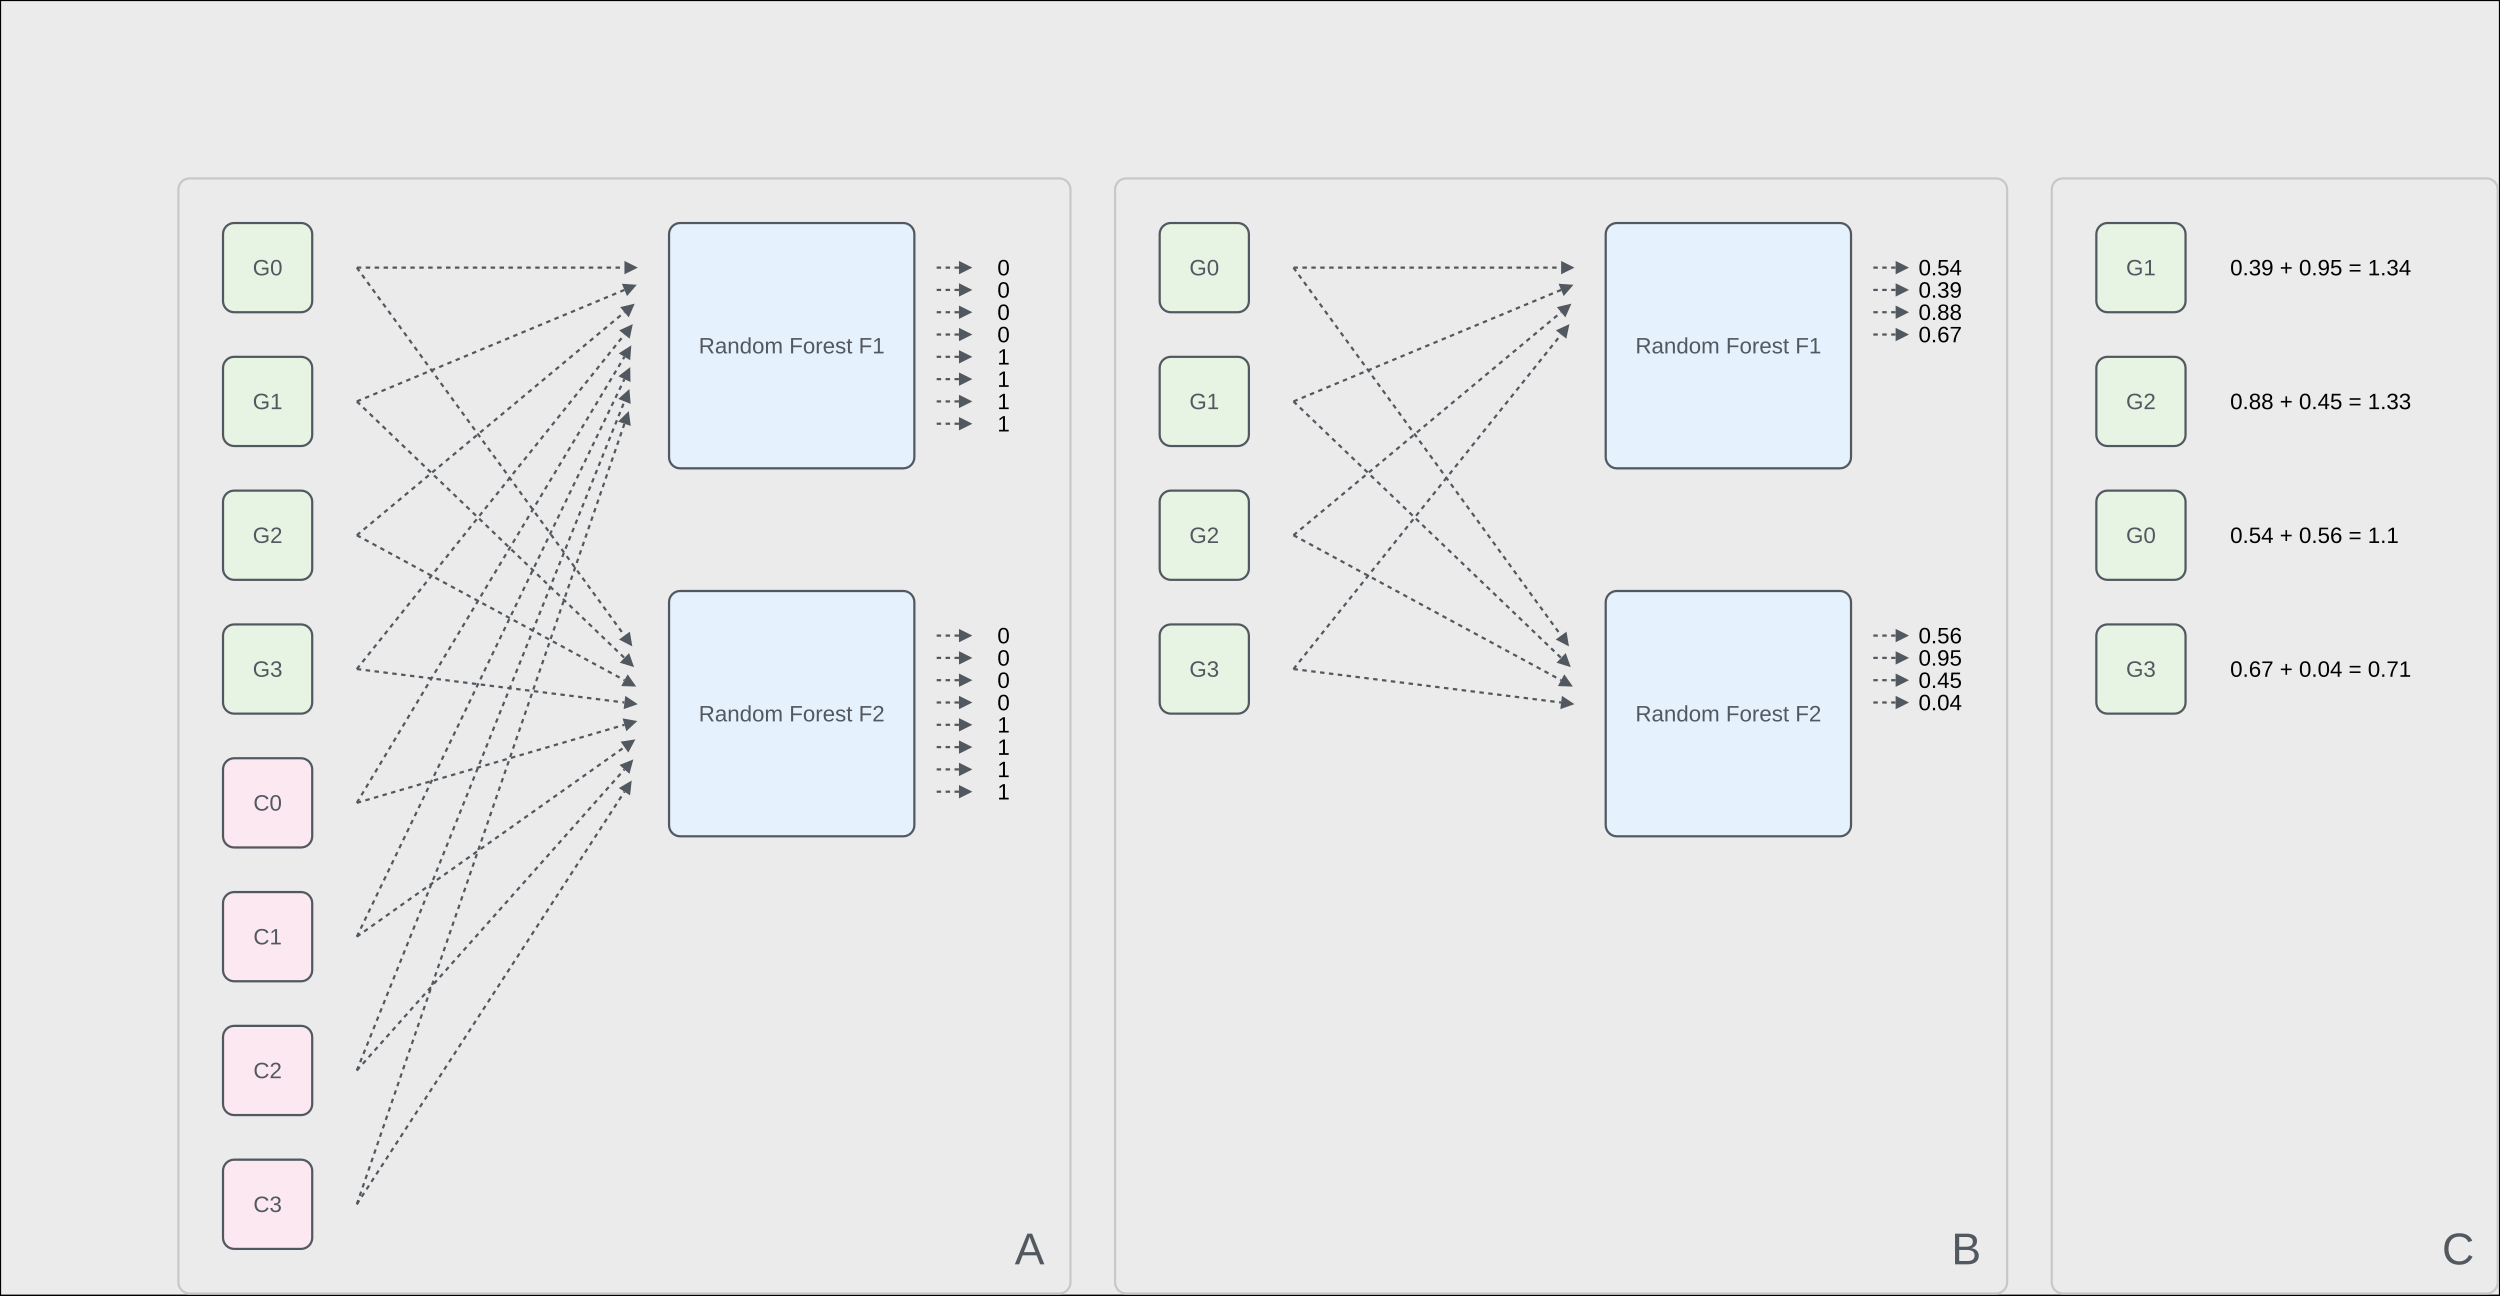
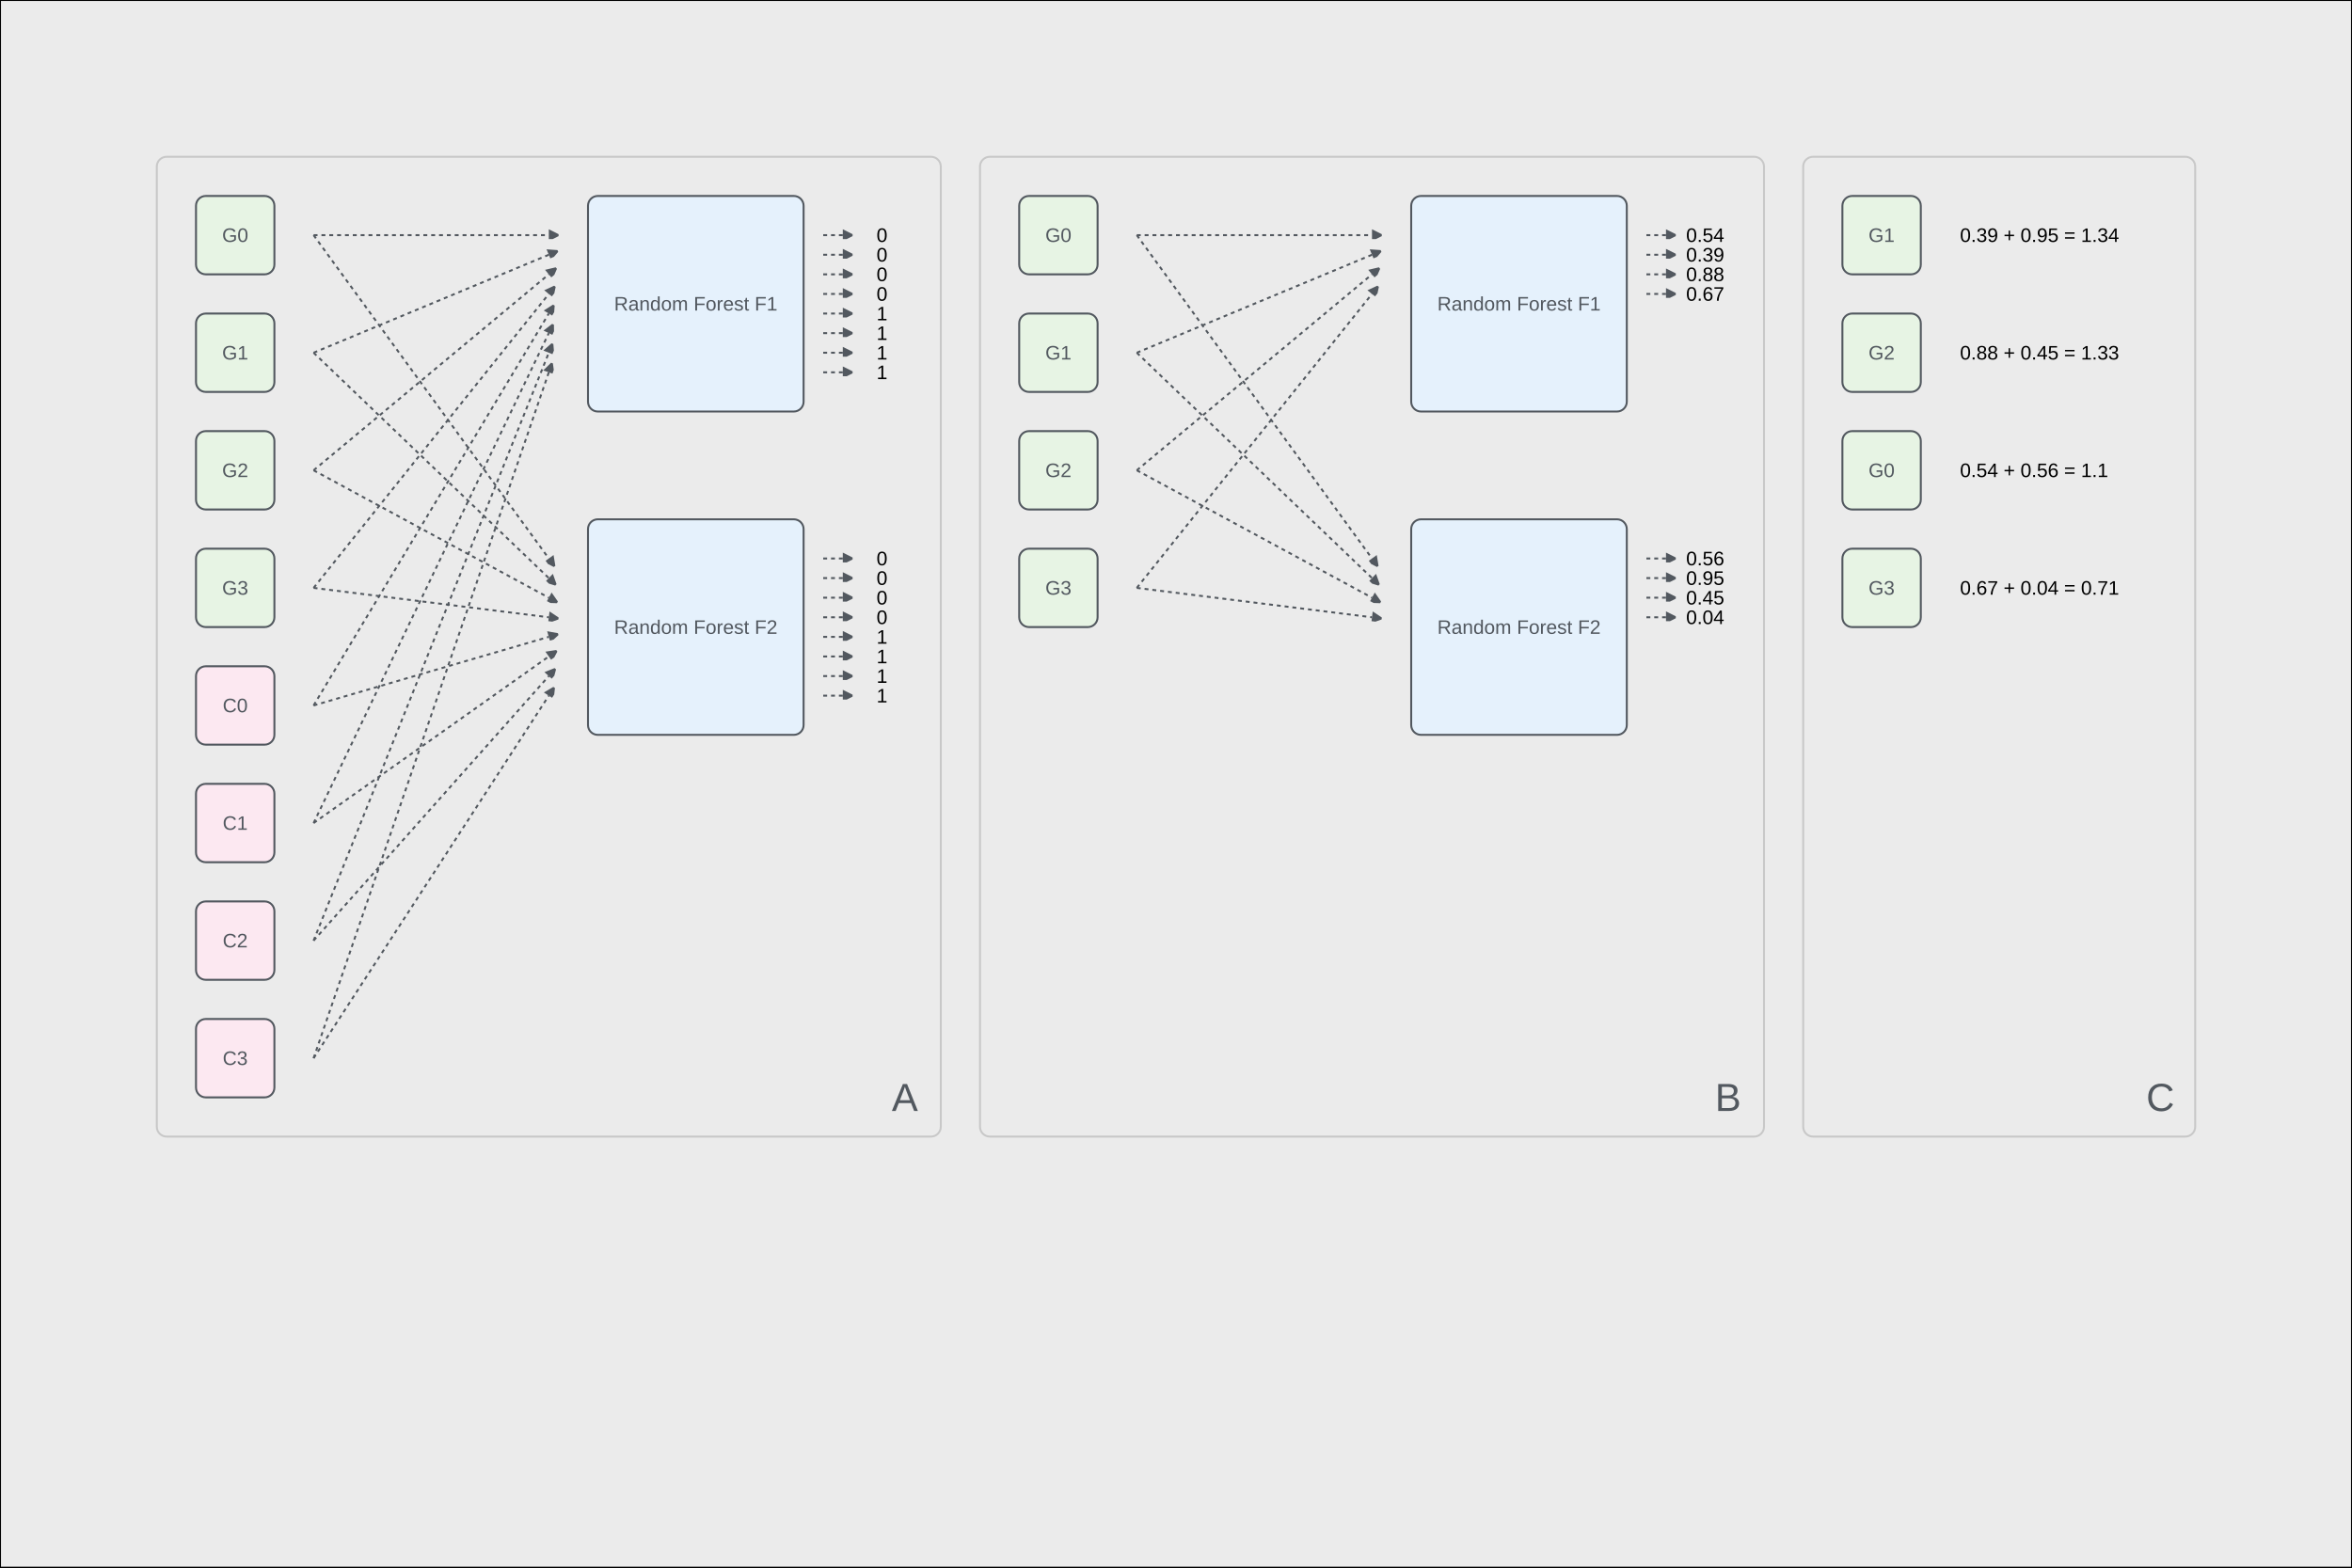
- <svg xmlns="http://www.w3.org/2000/svg" baseProfile="full" height="100%" version="1.1" width="100%">
+ <svg xmlns="http://www.w3.org/2000/svg" baseProfile="full" height="800" version="1.1" width="1200">
  <defs>
-     <marker id="arrow" markerHeight="10" markerUnits="strokeWidth" markerWidth="10" orient="auto" refX="0" refY="3">
+     <marker id="arrow" markerHeight="5" markerUnits="strokeWidth" markerWidth="5" orient="auto" refX="0" refY="3">
      <path d="M0,0 L0,6 L6,3 z" fill="rgb(82,88,95)" />
    </marker>
  </defs>
-   <rect fill="rgb(235,235,235)" height="100%" stroke="black" width="100%" x="0" y="0" />
+   <rect fill="rgb(235,235,235)" height="800" stroke="black" width="1200" x="0" y="0" />
  <rect fill="rgb(231,244,228)" height="40" rx="5" ry="5" stroke="rgb(82,88,95)" width="40" x="100" y="100.0" />
  <text fill="rgb(82,88,95)" font-size="10" style="font-family:Arial; dominant-baseline:central; text-anchor:middle" x="120.0" y="120.0">G0</text>
  <rect fill="rgb(231,244,228)" height="40" rx="5" ry="5" stroke="rgb(82,88,95)" width="40" x="100" y="160.0" />
  <text fill="rgb(82,88,95)" font-size="10" style="font-family:Arial; dominant-baseline:central; text-anchor:middle" x="120.0" y="180.0">G1</text>
  <rect fill="rgb(231,244,228)" height="40" rx="5" ry="5" stroke="rgb(82,88,95)" width="40" x="100" y="220.0" />
  <text fill="rgb(82,88,95)" font-size="10" style="font-family:Arial; dominant-baseline:central; text-anchor:middle" x="120.0" y="240.0">G2</text>
  <rect fill="rgb(231,244,228)" height="40" rx="5" ry="5" stroke="rgb(82,88,95)" width="40" x="100" y="280.0" />
  <text fill="rgb(82,88,95)" font-size="10" style="font-family:Arial; dominant-baseline:central; text-anchor:middle" x="120.0" y="300.0">G3</text>
  <rect fill="rgb(252,232,241)" height="40" rx="5" ry="5" stroke="rgb(82,88,95)" width="40" x="100" y="340.0" />
  <text fill="rgb(82,88,95)" font-size="10" style="font-family:Arial; dominant-baseline:central; text-anchor:middle" x="120.0" y="360.0">C0</text>
  <rect fill="rgb(252,232,241)" height="40" rx="5" ry="5" stroke="rgb(82,88,95)" width="40" x="100" y="400.0" />
  <text fill="rgb(82,88,95)" font-size="10" style="font-family:Arial; dominant-baseline:central; text-anchor:middle" x="120.0" y="420.0">C1</text>
  <rect fill="rgb(252,232,241)" height="40" rx="5" ry="5" stroke="rgb(82,88,95)" width="40" x="100" y="460.0" />
  <text fill="rgb(82,88,95)" font-size="10" style="font-family:Arial; dominant-baseline:central; text-anchor:middle" x="120.0" y="480.0">C2</text>
  <rect fill="rgb(252,232,241)" height="40" rx="5" ry="5" stroke="rgb(82,88,95)" width="40" x="100" y="520.0" />
  <text fill="rgb(82,88,95)" font-size="10" style="font-family:Arial; dominant-baseline:central; text-anchor:middle" x="120.0" y="540.0">C3</text>
  <rect fill="rgb(229,241,252)" height="110" rx="5" ry="5" stroke="rgb(82,88,95)" width="110" x="300" y="100.0" />
  <text fill="rgb(82,88,95)" font-size="10" style="font-family:Arial; dominant-baseline:central; text-anchor:middle" x="355.0" y="155.0">Random Forest F1</text>
  <rect fill="rgb(229,241,252)" height="110" rx="5" ry="5" stroke="rgb(82,88,95)" width="110" x="300" y="265.0" />
  <text fill="rgb(82,88,95)" font-size="10" style="font-family:Arial; dominant-baseline:central; text-anchor:middle" x="355.0" y="320.0">Random Forest F2</text>
  <line marker-end="url(#arrow)" stroke="rgb(82,88,95)" stroke-dasharray="2" stroke-width="1" x1="160.0" x2="280" y1="120.0" y2="120.0" />
  <line marker-end="url(#arrow)" stroke="rgb(82,88,95)" stroke-dasharray="2" stroke-width="1" x1="420" x2="430" y1="120.0" y2="120.0" />
  <text font-size="10" style="font-family:Arial; dominant-baseline:central; text-anchor:middle" x="450" y="120.0">0</text>
  <line marker-end="url(#arrow)" stroke="rgb(82,88,95)" stroke-dasharray="2" stroke-width="1" x1="160.0" x2="280" y1="120.0" y2="285.0" />
  <line marker-end="url(#arrow)" stroke="rgb(82,88,95)" stroke-dasharray="2" stroke-width="1" x1="420" x2="430" y1="285.0" y2="285.0" />
  <text font-size="10" style="font-family:Arial; dominant-baseline:central; text-anchor:middle" x="450" y="285.0">0</text>
  <line marker-end="url(#arrow)" stroke="rgb(82,88,95)" stroke-dasharray="2" stroke-width="1" x1="160.0" x2="280" y1="180.0" y2="130.0" />
  <line marker-end="url(#arrow)" stroke="rgb(82,88,95)" stroke-dasharray="2" stroke-width="1" x1="420" x2="430" y1="130.0" y2="130.0" />
  <text font-size="10" style="font-family:Arial; dominant-baseline:central; text-anchor:middle" x="450" y="130.0">0</text>
  <line marker-end="url(#arrow)" stroke="rgb(82,88,95)" stroke-dasharray="2" stroke-width="1" x1="160.0" x2="280" y1="180.0" y2="295.0" />
  <line marker-end="url(#arrow)" stroke="rgb(82,88,95)" stroke-dasharray="2" stroke-width="1" x1="420" x2="430" y1="295.0" y2="295.0" />
  <text font-size="10" style="font-family:Arial; dominant-baseline:central; text-anchor:middle" x="450" y="295.0">0</text>
  <line marker-end="url(#arrow)" stroke="rgb(82,88,95)" stroke-dasharray="2" stroke-width="1" x1="160.0" x2="280" y1="240.0" y2="140.0" />
  <line marker-end="url(#arrow)" stroke="rgb(82,88,95)" stroke-dasharray="2" stroke-width="1" x1="420" x2="430" y1="140.0" y2="140.0" />
  <text font-size="10" style="font-family:Arial; dominant-baseline:central; text-anchor:middle" x="450" y="140.0">0</text>
  <line marker-end="url(#arrow)" stroke="rgb(82,88,95)" stroke-dasharray="2" stroke-width="1" x1="160.0" x2="280" y1="240.0" y2="305.0" />
  <line marker-end="url(#arrow)" stroke="rgb(82,88,95)" stroke-dasharray="2" stroke-width="1" x1="420" x2="430" y1="305.0" y2="305.0" />
  <text font-size="10" style="font-family:Arial; dominant-baseline:central; text-anchor:middle" x="450" y="305.0">0</text>
  <line marker-end="url(#arrow)" stroke="rgb(82,88,95)" stroke-dasharray="2" stroke-width="1" x1="160.0" x2="280" y1="300.0" y2="150.0" />
  <line marker-end="url(#arrow)" stroke="rgb(82,88,95)" stroke-dasharray="2" stroke-width="1" x1="420" x2="430" y1="150.0" y2="150.0" />
  <text font-size="10" style="font-family:Arial; dominant-baseline:central; text-anchor:middle" x="450" y="150.0">0</text>
  <line marker-end="url(#arrow)" stroke="rgb(82,88,95)" stroke-dasharray="2" stroke-width="1" x1="160.0" x2="280" y1="300.0" y2="315.0" />
  <line marker-end="url(#arrow)" stroke="rgb(82,88,95)" stroke-dasharray="2" stroke-width="1" x1="420" x2="430" y1="315.0" y2="315.0" />
  <text font-size="10" style="font-family:Arial; dominant-baseline:central; text-anchor:middle" x="450" y="315.0">0</text>
  <line marker-end="url(#arrow)" stroke="rgb(82,88,95)" stroke-dasharray="2" stroke-width="1" x1="160.0" x2="280" y1="360.0" y2="160.0" />
  <line marker-end="url(#arrow)" stroke="rgb(82,88,95)" stroke-dasharray="2" stroke-width="1" x1="420" x2="430" y1="160.0" y2="160.0" />
  <text font-size="10" style="font-family:Arial; dominant-baseline:central; text-anchor:middle" x="450" y="160.0">1</text>
  <line marker-end="url(#arrow)" stroke="rgb(82,88,95)" stroke-dasharray="2" stroke-width="1" x1="160.0" x2="280" y1="360.0" y2="325.0" />
  <line marker-end="url(#arrow)" stroke="rgb(82,88,95)" stroke-dasharray="2" stroke-width="1" x1="420" x2="430" y1="325.0" y2="325.0" />
  <text font-size="10" style="font-family:Arial; dominant-baseline:central; text-anchor:middle" x="450" y="325.0">1</text>
  <line marker-end="url(#arrow)" stroke="rgb(82,88,95)" stroke-dasharray="2" stroke-width="1" x1="160.0" x2="280" y1="420.0" y2="170.0" />
  <line marker-end="url(#arrow)" stroke="rgb(82,88,95)" stroke-dasharray="2" stroke-width="1" x1="420" x2="430" y1="170.0" y2="170.0" />
  <text font-size="10" style="font-family:Arial; dominant-baseline:central; text-anchor:middle" x="450" y="170.0">1</text>
  <line marker-end="url(#arrow)" stroke="rgb(82,88,95)" stroke-dasharray="2" stroke-width="1" x1="160.0" x2="280" y1="420.0" y2="335.0" />
  <line marker-end="url(#arrow)" stroke="rgb(82,88,95)" stroke-dasharray="2" stroke-width="1" x1="420" x2="430" y1="335.0" y2="335.0" />
  <text font-size="10" style="font-family:Arial; dominant-baseline:central; text-anchor:middle" x="450" y="335.0">1</text>
  <line marker-end="url(#arrow)" stroke="rgb(82,88,95)" stroke-dasharray="2" stroke-width="1" x1="160.0" x2="280" y1="480.0" y2="180.0" />
  <line marker-end="url(#arrow)" stroke="rgb(82,88,95)" stroke-dasharray="2" stroke-width="1" x1="420" x2="430" y1="180.0" y2="180.0" />
  <text font-size="10" style="font-family:Arial; dominant-baseline:central; text-anchor:middle" x="450" y="180.0">1</text>
  <line marker-end="url(#arrow)" stroke="rgb(82,88,95)" stroke-dasharray="2" stroke-width="1" x1="160.0" x2="280" y1="480.0" y2="345.0" />
  <line marker-end="url(#arrow)" stroke="rgb(82,88,95)" stroke-dasharray="2" stroke-width="1" x1="420" x2="430" y1="345.0" y2="345.0" />
  <text font-size="10" style="font-family:Arial; dominant-baseline:central; text-anchor:middle" x="450" y="345.0">1</text>
  <line marker-end="url(#arrow)" stroke="rgb(82,88,95)" stroke-dasharray="2" stroke-width="1" x1="160.0" x2="280" y1="540.0" y2="190.0" />
  <line marker-end="url(#arrow)" stroke="rgb(82,88,95)" stroke-dasharray="2" stroke-width="1" x1="420" x2="430" y1="190.0" y2="190.0" />
  <text font-size="10" style="font-family:Arial; dominant-baseline:central; text-anchor:middle" x="450" y="190.0">1</text>
  <line marker-end="url(#arrow)" stroke="rgb(82,88,95)" stroke-dasharray="2" stroke-width="1" x1="160.0" x2="280" y1="540.0" y2="355.0" />
  <line marker-end="url(#arrow)" stroke="rgb(82,88,95)" stroke-dasharray="2" stroke-width="1" x1="420" x2="430" y1="355.0" y2="355.0" />
  <text font-size="10" style="font-family:Arial; dominant-baseline:central; text-anchor:middle" x="450" y="355.0">1</text>
  <rect fill="rgb(231,244,228)" height="40" rx="5" ry="5" stroke="rgb(82,88,95)" width="40" x="520" y="100.0" />
  <text fill="rgb(82,88,95)" font-size="10" style="font-family:Arial; dominant-baseline:central; text-anchor:middle" x="540.0" y="120.0">G0</text>
  <rect fill="rgb(231,244,228)" height="40" rx="5" ry="5" stroke="rgb(82,88,95)" width="40" x="520" y="160.0" />
  <text fill="rgb(82,88,95)" font-size="10" style="font-family:Arial; dominant-baseline:central; text-anchor:middle" x="540.0" y="180.0">G1</text>
  <rect fill="rgb(231,244,228)" height="40" rx="5" ry="5" stroke="rgb(82,88,95)" width="40" x="520" y="220.0" />
  <text fill="rgb(82,88,95)" font-size="10" style="font-family:Arial; dominant-baseline:central; text-anchor:middle" x="540.0" y="240.0">G2</text>
  <rect fill="rgb(231,244,228)" height="40" rx="5" ry="5" stroke="rgb(82,88,95)" width="40" x="520" y="280.0" />
  <text fill="rgb(82,88,95)" font-size="10" style="font-family:Arial; dominant-baseline:central; text-anchor:middle" x="540.0" y="300.0">G3</text>
  <rect fill="rgb(229,241,252)" height="110" rx="5" ry="5" stroke="rgb(82,88,95)" width="110" x="720" y="100.0" />
  <text fill="rgb(82,88,95)" font-size="10" style="font-family:Arial; dominant-baseline:central; text-anchor:middle" x="775.0" y="155.0">Random Forest F1</text>
  <rect fill="rgb(229,241,252)" height="110" rx="5" ry="5" stroke="rgb(82,88,95)" width="110" x="720" y="265.0" />
  <text fill="rgb(82,88,95)" font-size="10" style="font-family:Arial; dominant-baseline:central; text-anchor:middle" x="775.0" y="320.0">Random Forest F2</text>
  <line marker-end="url(#arrow)" stroke="rgb(82,88,95)" stroke-dasharray="2" stroke-width="1" x1="580.0" x2="700" y1="120.0" y2="120.0" />
  <line marker-end="url(#arrow)" stroke="rgb(82,88,95)" stroke-dasharray="2" stroke-width="1" x1="840" x2="850" y1="120.0" y2="120.0" />
  <text font-size="10" style="font-family:Arial; dominant-baseline:central; text-anchor:middle" x="870" y="120.0">0.54</text>
  <line marker-end="url(#arrow)" stroke="rgb(82,88,95)" stroke-dasharray="2" stroke-width="1" x1="580.0" x2="700" y1="120.0" y2="285.0" />
  <line marker-end="url(#arrow)" stroke="rgb(82,88,95)" stroke-dasharray="2" stroke-width="1" x1="840" x2="850" y1="285.0" y2="285.0" />
  <text font-size="10" style="font-family:Arial; dominant-baseline:central; text-anchor:middle" x="870" y="285.0">0.56</text>
  <line marker-end="url(#arrow)" stroke="rgb(82,88,95)" stroke-dasharray="2" stroke-width="1" x1="580.0" x2="700" y1="180.0" y2="130.0" />
  <line marker-end="url(#arrow)" stroke="rgb(82,88,95)" stroke-dasharray="2" stroke-width="1" x1="840" x2="850" y1="130.0" y2="130.0" />
  <text font-size="10" style="font-family:Arial; dominant-baseline:central; text-anchor:middle" x="870" y="130.0">0.39</text>
  <line marker-end="url(#arrow)" stroke="rgb(82,88,95)" stroke-dasharray="2" stroke-width="1" x1="580.0" x2="700" y1="180.0" y2="295.0" />
  <line marker-end="url(#arrow)" stroke="rgb(82,88,95)" stroke-dasharray="2" stroke-width="1" x1="840" x2="850" y1="295.0" y2="295.0" />
  <text font-size="10" style="font-family:Arial; dominant-baseline:central; text-anchor:middle" x="870" y="295.0">0.95</text>
  <line marker-end="url(#arrow)" stroke="rgb(82,88,95)" stroke-dasharray="2" stroke-width="1" x1="580.0" x2="700" y1="240.0" y2="140.0" />
  <line marker-end="url(#arrow)" stroke="rgb(82,88,95)" stroke-dasharray="2" stroke-width="1" x1="840" x2="850" y1="140.0" y2="140.0" />
  <text font-size="10" style="font-family:Arial; dominant-baseline:central; text-anchor:middle" x="870" y="140.0">0.88</text>
  <line marker-end="url(#arrow)" stroke="rgb(82,88,95)" stroke-dasharray="2" stroke-width="1" x1="580.0" x2="700" y1="240.0" y2="305.0" />
  <line marker-end="url(#arrow)" stroke="rgb(82,88,95)" stroke-dasharray="2" stroke-width="1" x1="840" x2="850" y1="305.0" y2="305.0" />
  <text font-size="10" style="font-family:Arial; dominant-baseline:central; text-anchor:middle" x="870" y="305.0">0.45</text>
  <line marker-end="url(#arrow)" stroke="rgb(82,88,95)" stroke-dasharray="2" stroke-width="1" x1="580.0" x2="700" y1="300.0" y2="150.0" />
  <line marker-end="url(#arrow)" stroke="rgb(82,88,95)" stroke-dasharray="2" stroke-width="1" x1="840" x2="850" y1="150.0" y2="150.0" />
  <text font-size="10" style="font-family:Arial; dominant-baseline:central; text-anchor:middle" x="870" y="150.0">0.67</text>
  <line marker-end="url(#arrow)" stroke="rgb(82,88,95)" stroke-dasharray="2" stroke-width="1" x1="580.0" x2="700" y1="300.0" y2="315.0" />
  <line marker-end="url(#arrow)" stroke="rgb(82,88,95)" stroke-dasharray="2" stroke-width="1" x1="840" x2="850" y1="315.0" y2="315.0" />
  <text font-size="10" style="font-family:Arial; dominant-baseline:central; text-anchor:middle" x="870" y="315.0">0.04</text>
  <rect fill="rgb(231,244,228)" height="40" rx="5" ry="5" stroke="rgb(82,88,95)" width="40" x="940" y="100.0" />
  <text fill="rgb(82,88,95)" font-size="10" style="font-family:Arial; dominant-baseline:central; text-anchor:middle" x="960.0" y="120.0">G1</text>
  <text font-size="10" style="font-family:Arial; dominant-baseline:central" x="1000.0" y="120.0">0.39 + 0.95 = 1.34</text>
  <rect fill="rgb(231,244,228)" height="40" rx="5" ry="5" stroke="rgb(82,88,95)" width="40" x="940" y="160.0" />
  <text fill="rgb(82,88,95)" font-size="10" style="font-family:Arial; dominant-baseline:central; text-anchor:middle" x="960.0" y="180.0">G2</text>
  <text font-size="10" style="font-family:Arial; dominant-baseline:central" x="1000.0" y="180.0">0.88 + 0.45 = 1.33</text>
  <rect fill="rgb(231,244,228)" height="40" rx="5" ry="5" stroke="rgb(82,88,95)" width="40" x="940" y="220.0" />
  <text fill="rgb(82,88,95)" font-size="10" style="font-family:Arial; dominant-baseline:central; text-anchor:middle" x="960.0" y="240.0">G0</text>
  <text font-size="10" style="font-family:Arial; dominant-baseline:central" x="1000.0" y="240.0">0.54 + 0.56 = 1.1</text>
  <rect fill="rgb(231,244,228)" height="40" rx="5" ry="5" stroke="rgb(82,88,95)" width="40" x="940" y="280.0" />
  <text fill="rgb(82,88,95)" font-size="10" style="font-family:Arial; dominant-baseline:central; text-anchor:middle" x="960.0" y="300.0">G3</text>
  <text font-size="10" style="font-family:Arial; dominant-baseline:central" x="1000.0" y="300.0">0.67 + 0.04 = 0.71</text>
  <rect fill="white" fill-opacity="0" height="500" rx="5" ry="5" stroke="rgb(200,200,200)" width="400" x="80" y="80" />
  <rect fill="white" fill-opacity="0" height="500" rx="5" ry="5" stroke="rgb(200,200,200)" width="400" x="500" y="80" />
  <rect fill="white" fill-opacity="0" height="500" rx="5" ry="5" stroke="rgb(200,200,200)" width="200" x="920" y="80" />
  <text fill="rgb(82,88,95)" font-size="20" style="font-family:Arial; dominant-baseline:central" x="455" y="560">A</text>
  <text fill="rgb(82,88,95)" font-size="20" style="font-family:Arial; dominant-baseline:central" x="875" y="560">B</text>
  <text fill="rgb(82,88,95)" font-size="20" style="font-family:Arial; dominant-baseline:central" x="1095" y="560">C</text>
</svg>
